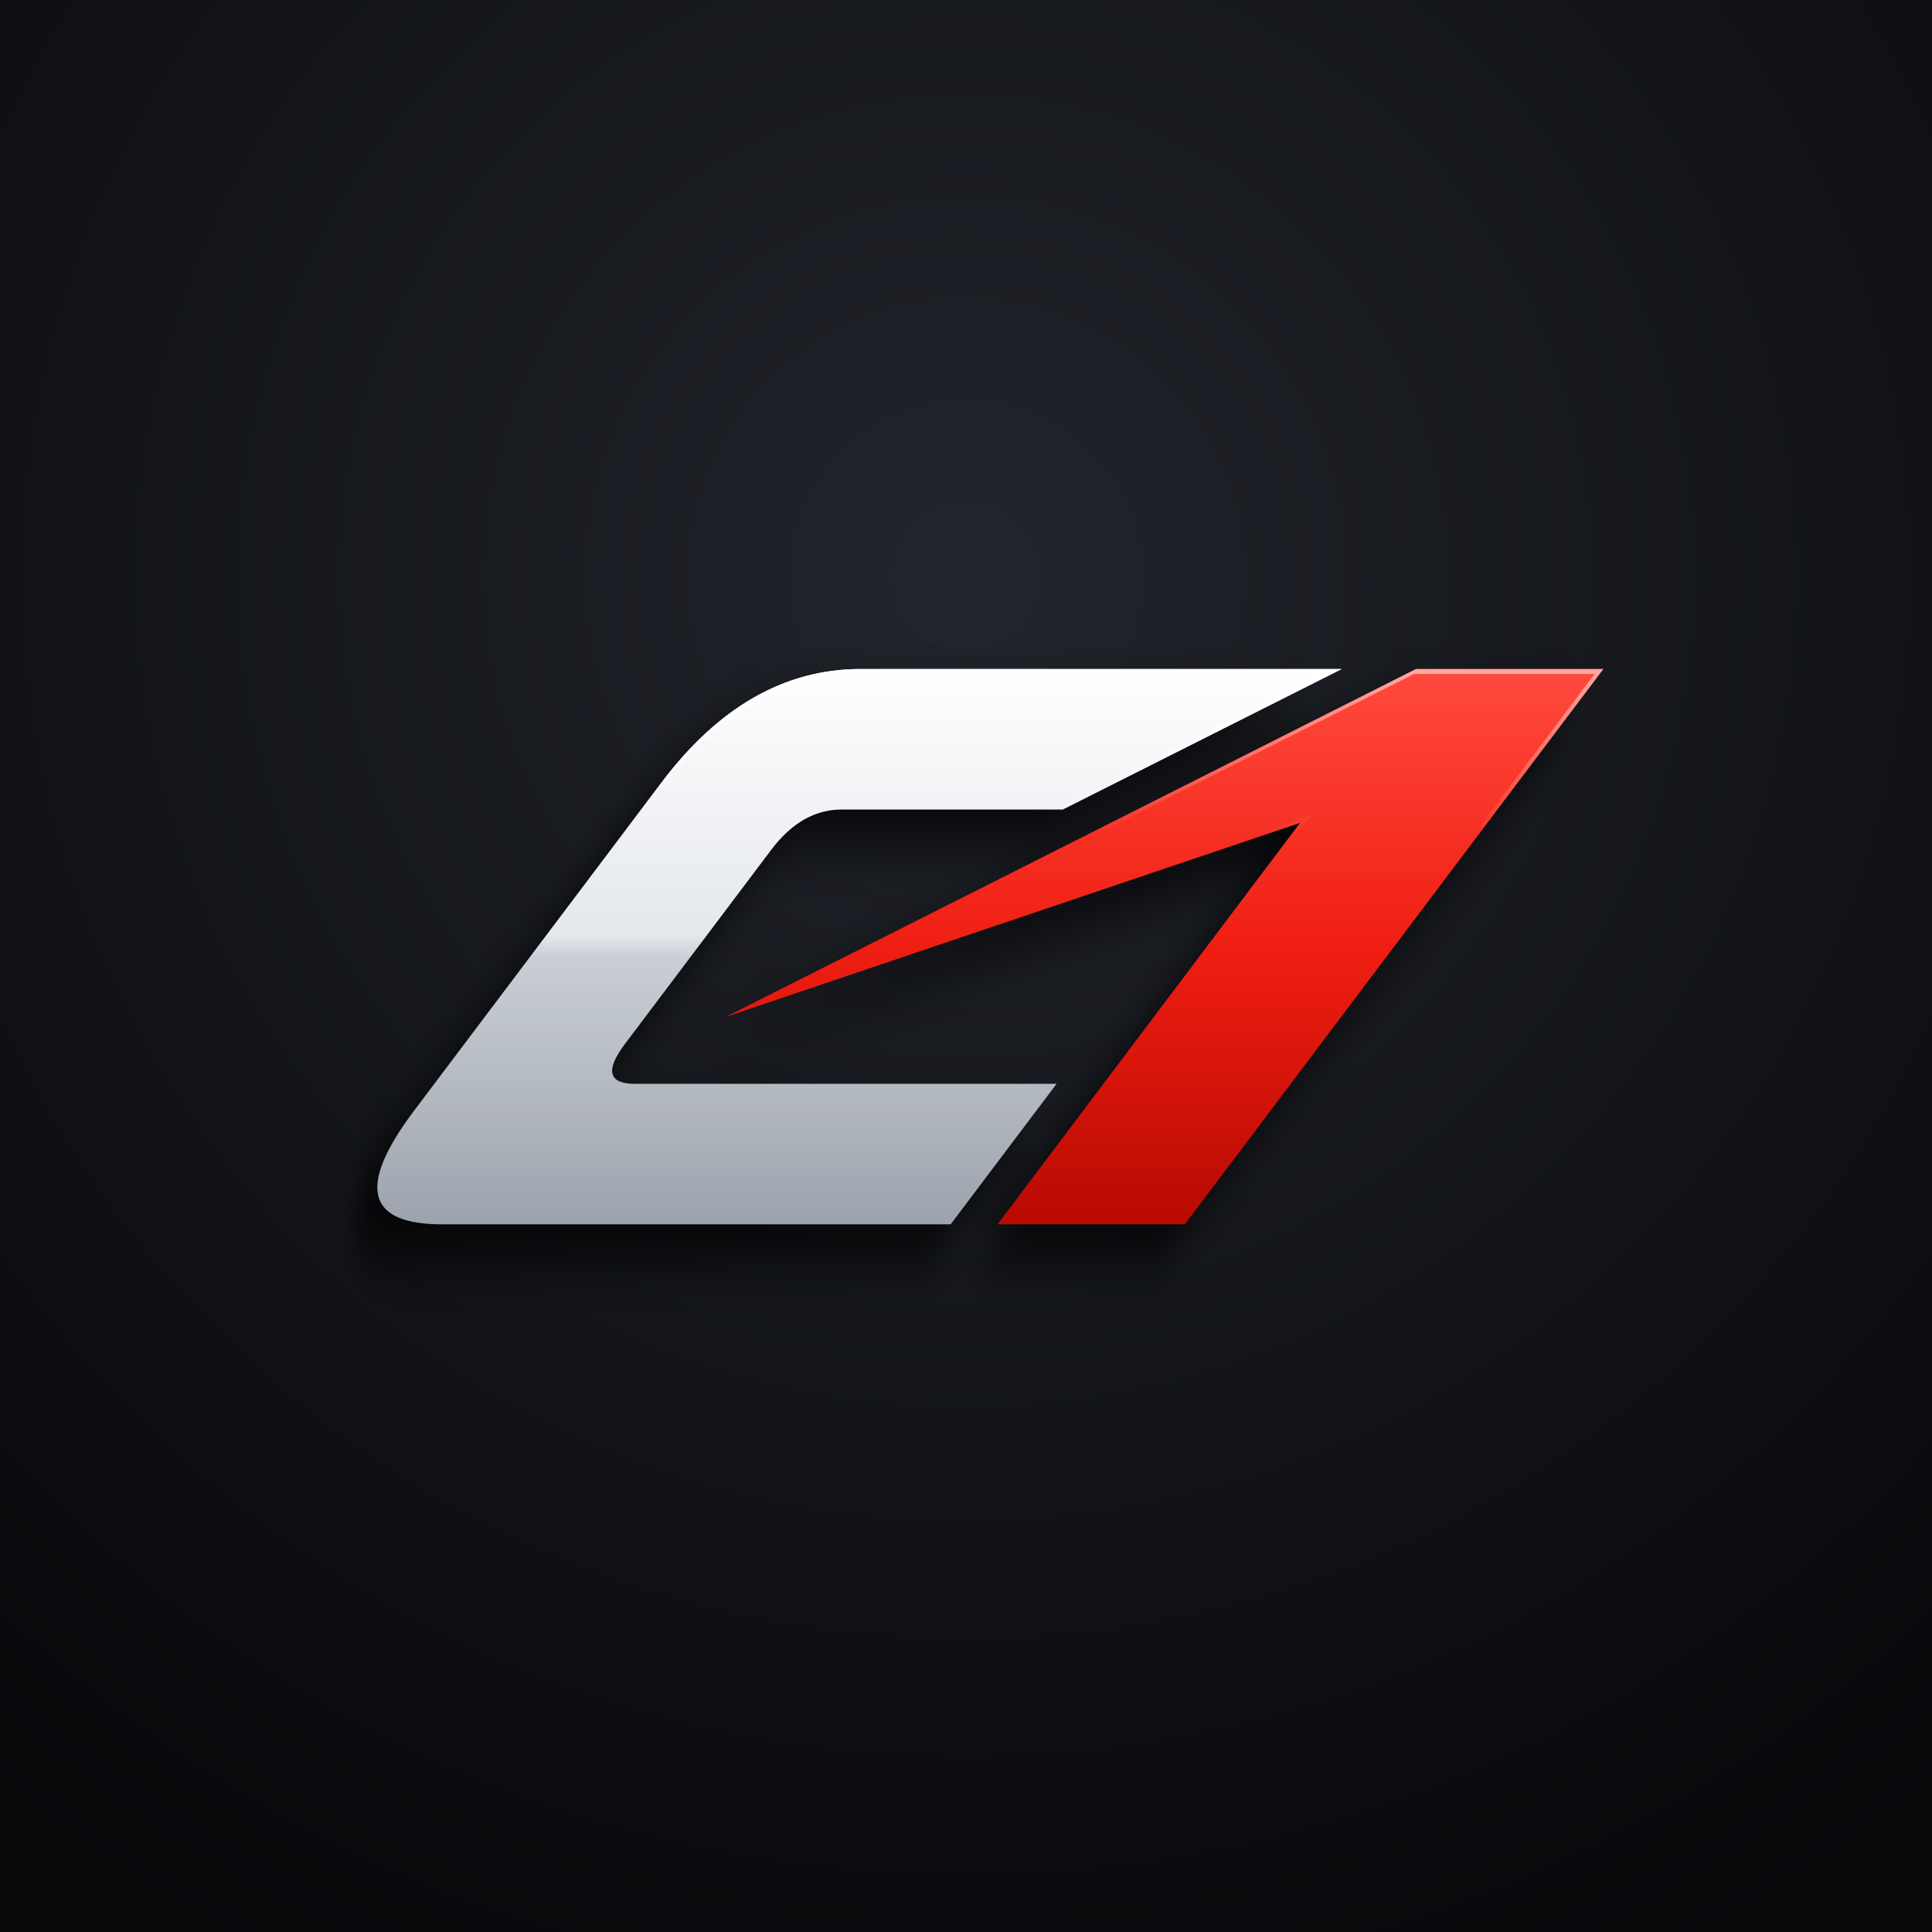
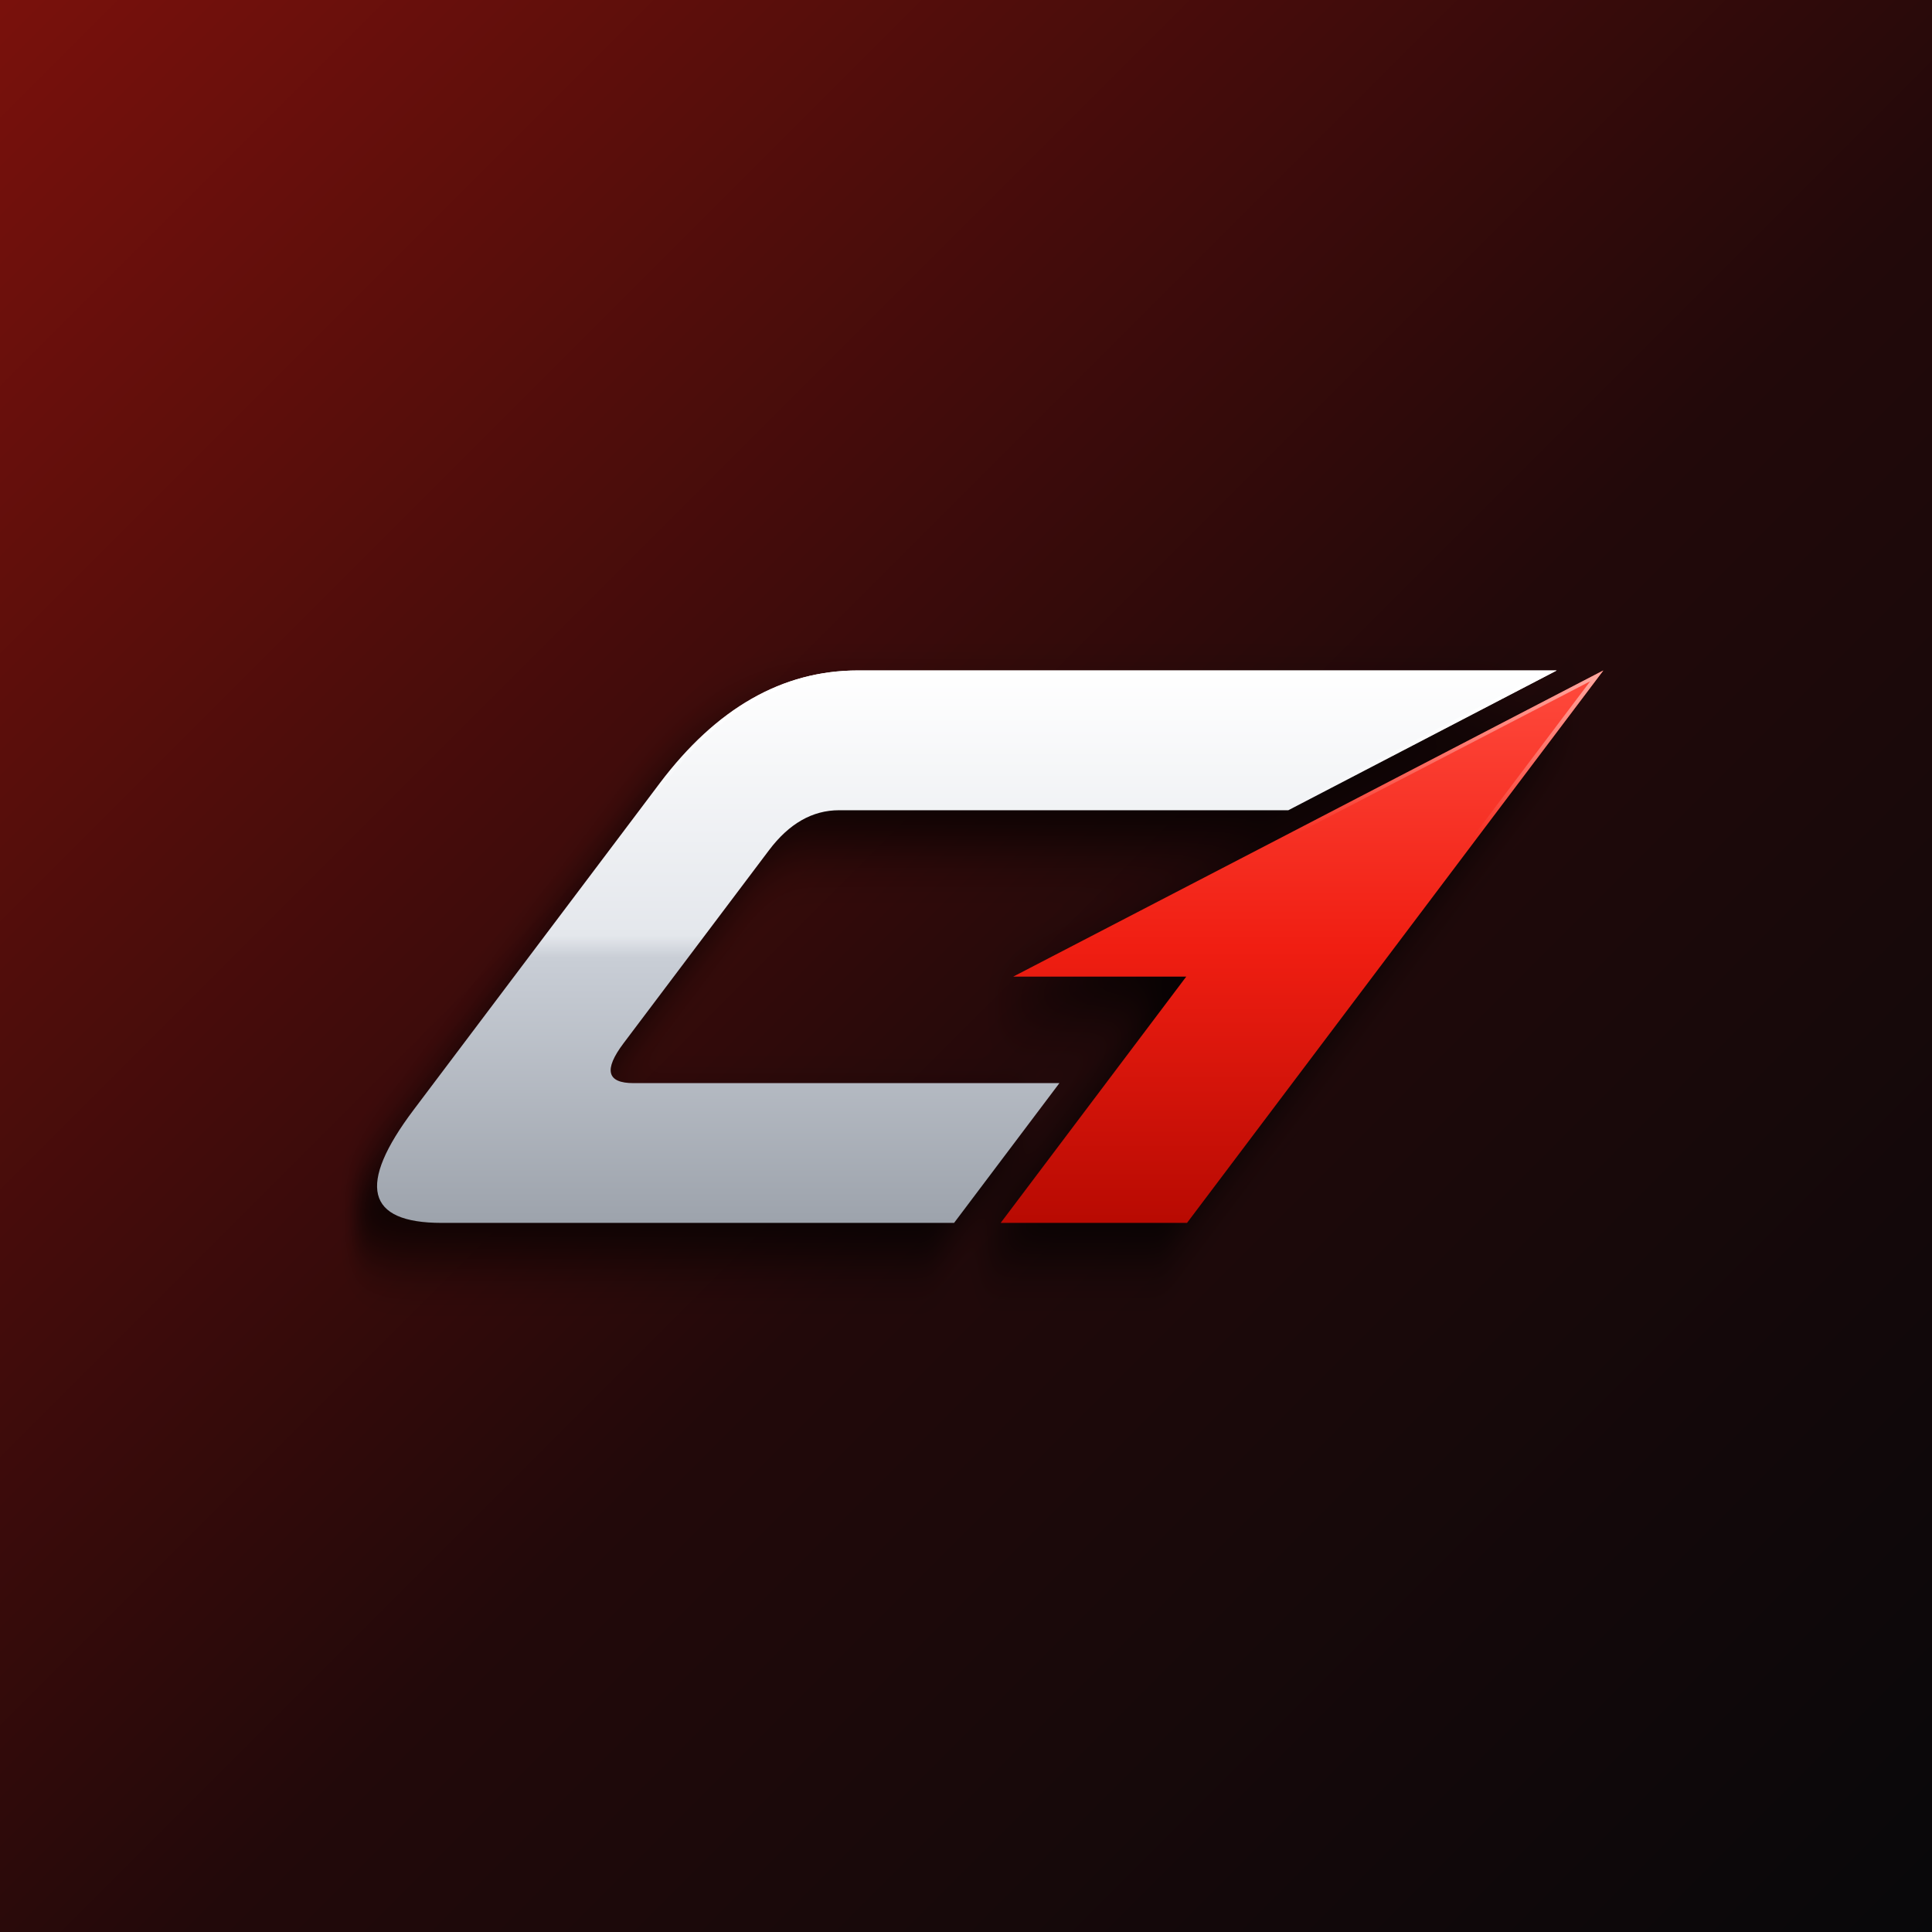
<svg xmlns="http://www.w3.org/2000/svg" width="1024" height="1024" viewBox="0 0 1024 1024">
  <defs>
    <linearGradient id="silver" x1="0" y1="0" x2="0" y2="1">
      <stop offset="0" stop-color="#FFFFFF" />
      <stop offset=".48" stop-color="#E4E7EC" />
      <stop offset=".52" stop-color="#C9CED6" />
      <stop offset="1" stop-color="#9DA3AC" />
    </linearGradient>
    <linearGradient id="red" x1="0" y1="0" x2="0" y2="1">
      <stop offset="0" stop-color="#FF4A3D" />
      <stop offset=".5" stop-color="#F01E12" />
      <stop offset="1" stop-color="#B80A02" />
    </linearGradient>
    <linearGradient id="edge" x1="0" y1="0" x2="0" y2="1">
      <stop offset="0" stop-color="#fff" stop-opacity="1" />
      <stop offset=".25" stop-color="#fff" stop-opacity="0" />
    </linearGradient>
    <linearGradient id="edgeR" x1="0" y1="0" x2="0" y2="1">
      <stop offset="0" stop-color="#FFB3AC" stop-opacity=".9" />
      <stop offset=".3" stop-color="#FFB3AC" stop-opacity="0" />
    </linearGradient>
    <clipPath id="clipO">
-       <path d="M34 0 L177.8 0 L126.1 42 L60 42 Q48 42 48 54 L48 112 Q48 124 60 124 L186 124 L186 166 L34 166 Q0 166 0 132 L0 34 Q0 0 34 0 Z" />
+       <path d="M34 0 L244 0 L195 42 L60 42 Q48 42 48 54 L48 112 Q48 124 60 124 L188 124 L188 166 L34 166 Q0 166 0 132 L0 34 Q0 0 34 0 Z" />
    </clipPath>
    <clipPath id="clip1">
-       <path d="M200 0 L256 0 L256 166 L200 166 L200 46 L72 104 Z" />
+       <path d="M258 0 L258 166 L202 166 L202 92 L150 92 Z" />
    </clipPath>
-     <radialGradient id="bg" cx="50%" cy="30%" r="80%">
-       <stop offset="0" stop-color="#22252C" />
-       <stop offset=".55" stop-color="#121418" />
-       <stop offset="1" stop-color="#07080A" />
-     </radialGradient>
+     <linearGradient id="bg" x1="0" y1="0" x2="1" y2="1">
+       <stop offset="0" stop-color="#7A110C" />
+       <stop offset=".55" stop-color="#22090A" />
+       <stop offset="1" stop-color="#08080A" />
+     </linearGradient>
    <filter id="shadow" x="-20%" y="-20%" width="140%" height="160%">
      <feOffset dy="10" />
      <feGaussianBlur stdDeviation="9" />
    </filter>
  </defs>
  <rect width="1024" height="1024" fill="url(#bg)" />
  <g>
-     <g transform="translate(174.08 354.5931) scale(1.773095) translate(0 166) skewX(-37) translate(0 -166)" filter="url(#shadow)" opacity=".75">
-       <path d="M34 0 L177.8 0 L126.1 42 L60 42 Q48 42 48 54 L48 112 Q48 124 60 124 L186 124 L186 166 L34 166 Q0 166 0 132 L0 34 Q0 0 34 0 Z" fill="#000" />
-       <path d="M200 0 L256 0 L256 166 L200 166 L200 46 L72 104 Z" fill="#000" />
+     <g transform="translate(174.08 355.3613) scale(1.76384) translate(0 166) skewX(-37) translate(0 -166)" filter="url(#shadow)" opacity=".75">
+       <path d="M34 0 L244 0 L195 42 L60 42 Q48 42 48 54 L48 112 Q48 124 60 124 L188 124 L188 166 L34 166 Q0 166 0 132 L0 34 Q0 0 34 0 Z" fill="#000" />
+       <path d="M258 0 L258 166 L202 166 L202 92 L150 92 Z" fill="#000" />
    </g>
-     <g transform="translate(174.08 354.5931) scale(1.773095) translate(0 166) skewX(-37) translate(0 -166)">
-       <path d="M34 0 L177.8 0 L126.1 42 L60 42 Q48 42 48 54 L48 112 Q48 124 60 124 L186 124 L186 166 L34 166 Q0 166 0 132 L0 34 Q0 0 34 0 Z" fill="url(#silver)" />
-       <path d="M200 0 L256 0 L256 166 L200 166 L200 46 L72 104 Z" fill="url(#red)" />
-       <path d="M34 0 L177.8 0 L126.1 42 L60 42 Q48 42 48 54 L48 112 Q48 124 60 124 L186 124 L186 166 L34 166 Q0 166 0 132 L0 34 Q0 0 34 0 Z" fill="none" stroke="url(#edge)" stroke-width="3" clip-path="url(#clipO)" />
-       <path d="M200 0 L256 0 L256 166 L200 166 L200 46 L72 104 Z" fill="none" stroke="url(#edgeR)" stroke-width="3" clip-path="url(#clip1)" />
+     <g transform="translate(174.08 355.3613) scale(1.76384) translate(0 166) skewX(-37) translate(0 -166)">
+       <path d="M34 0 L244 0 L195 42 L60 42 Q48 42 48 54 L48 112 Q48 124 60 124 L188 124 L188 166 L34 166 Q0 166 0 132 L0 34 Q0 0 34 0 Z" fill="url(#silver)" />
+       <path d="M258 0 L258 166 L202 166 L202 92 L150 92 Z" fill="url(#red)" />
+       <path d="M34 0 L244 0 L195 42 L60 42 Q48 42 48 54 L48 112 Q48 124 60 124 L188 124 L188 166 L34 166 Q0 166 0 132 L0 34 Q0 0 34 0 Z" fill="none" stroke="url(#edge)" stroke-width="3" clip-path="url(#clipO)" />
+       <path d="M258 0 L258 166 L202 166 L202 92 L150 92 Z" fill="none" stroke="url(#edgeR)" stroke-width="3" clip-path="url(#clip1)" />
    </g>
  </g>
</svg>
